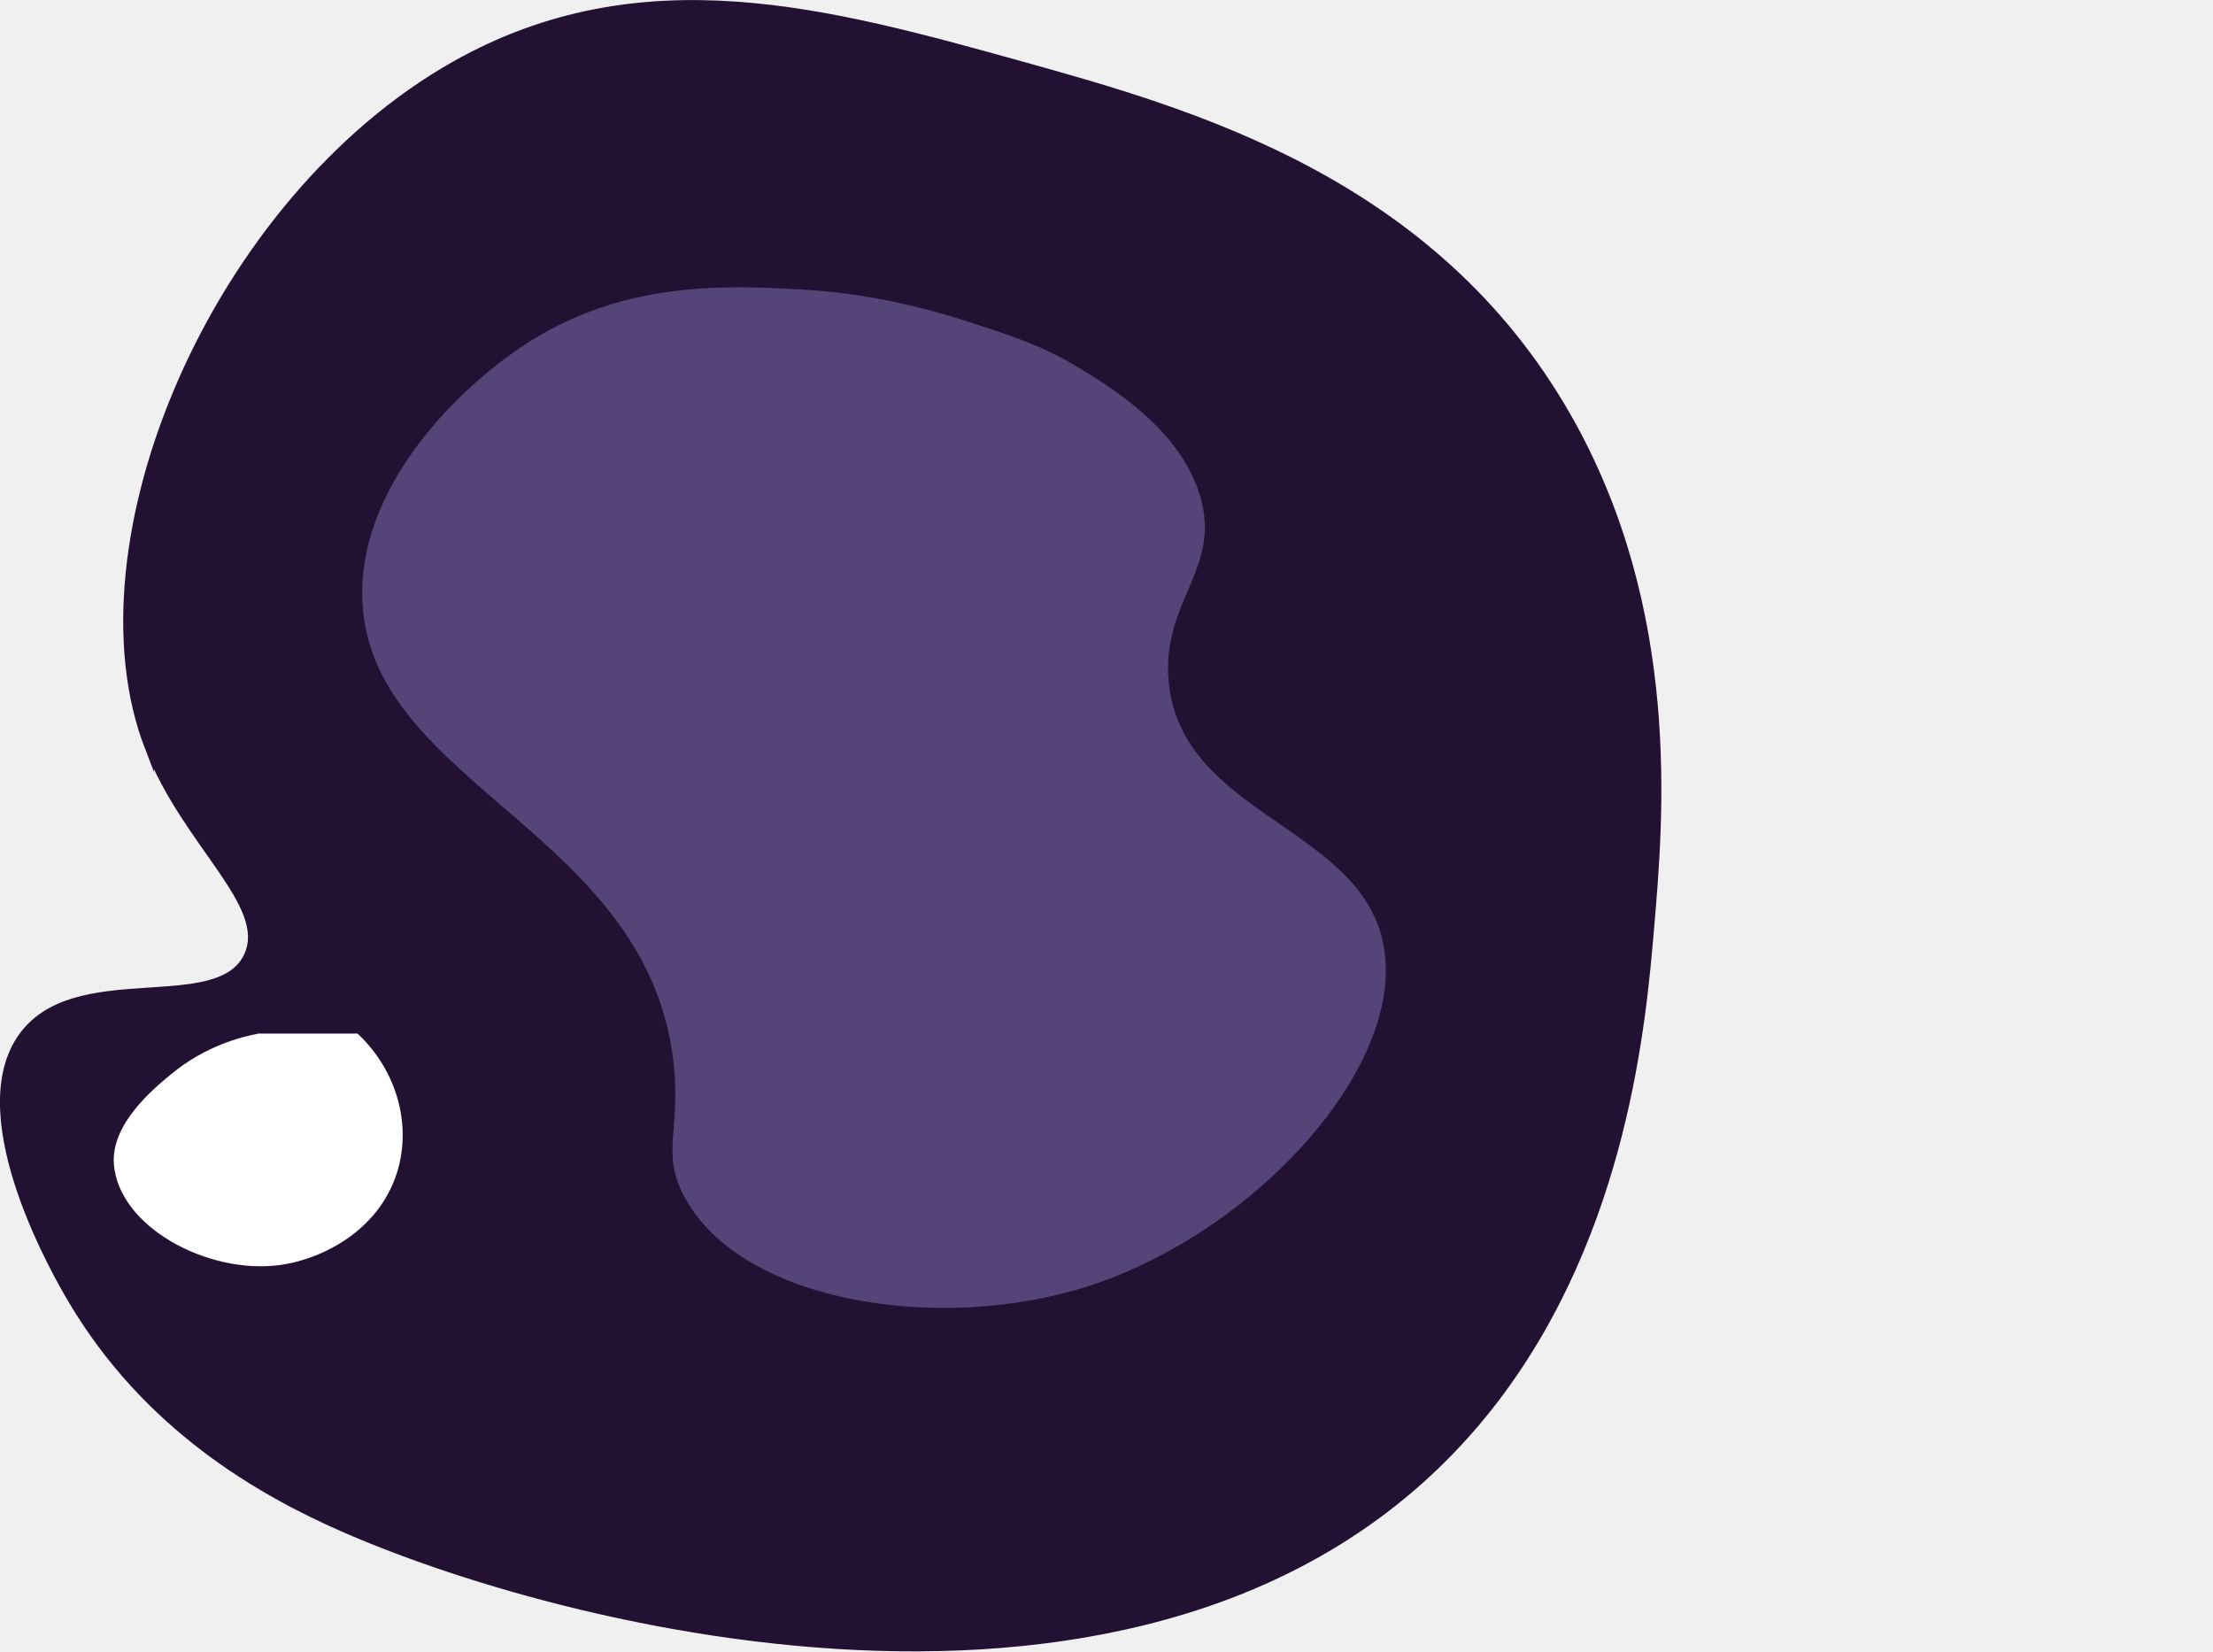
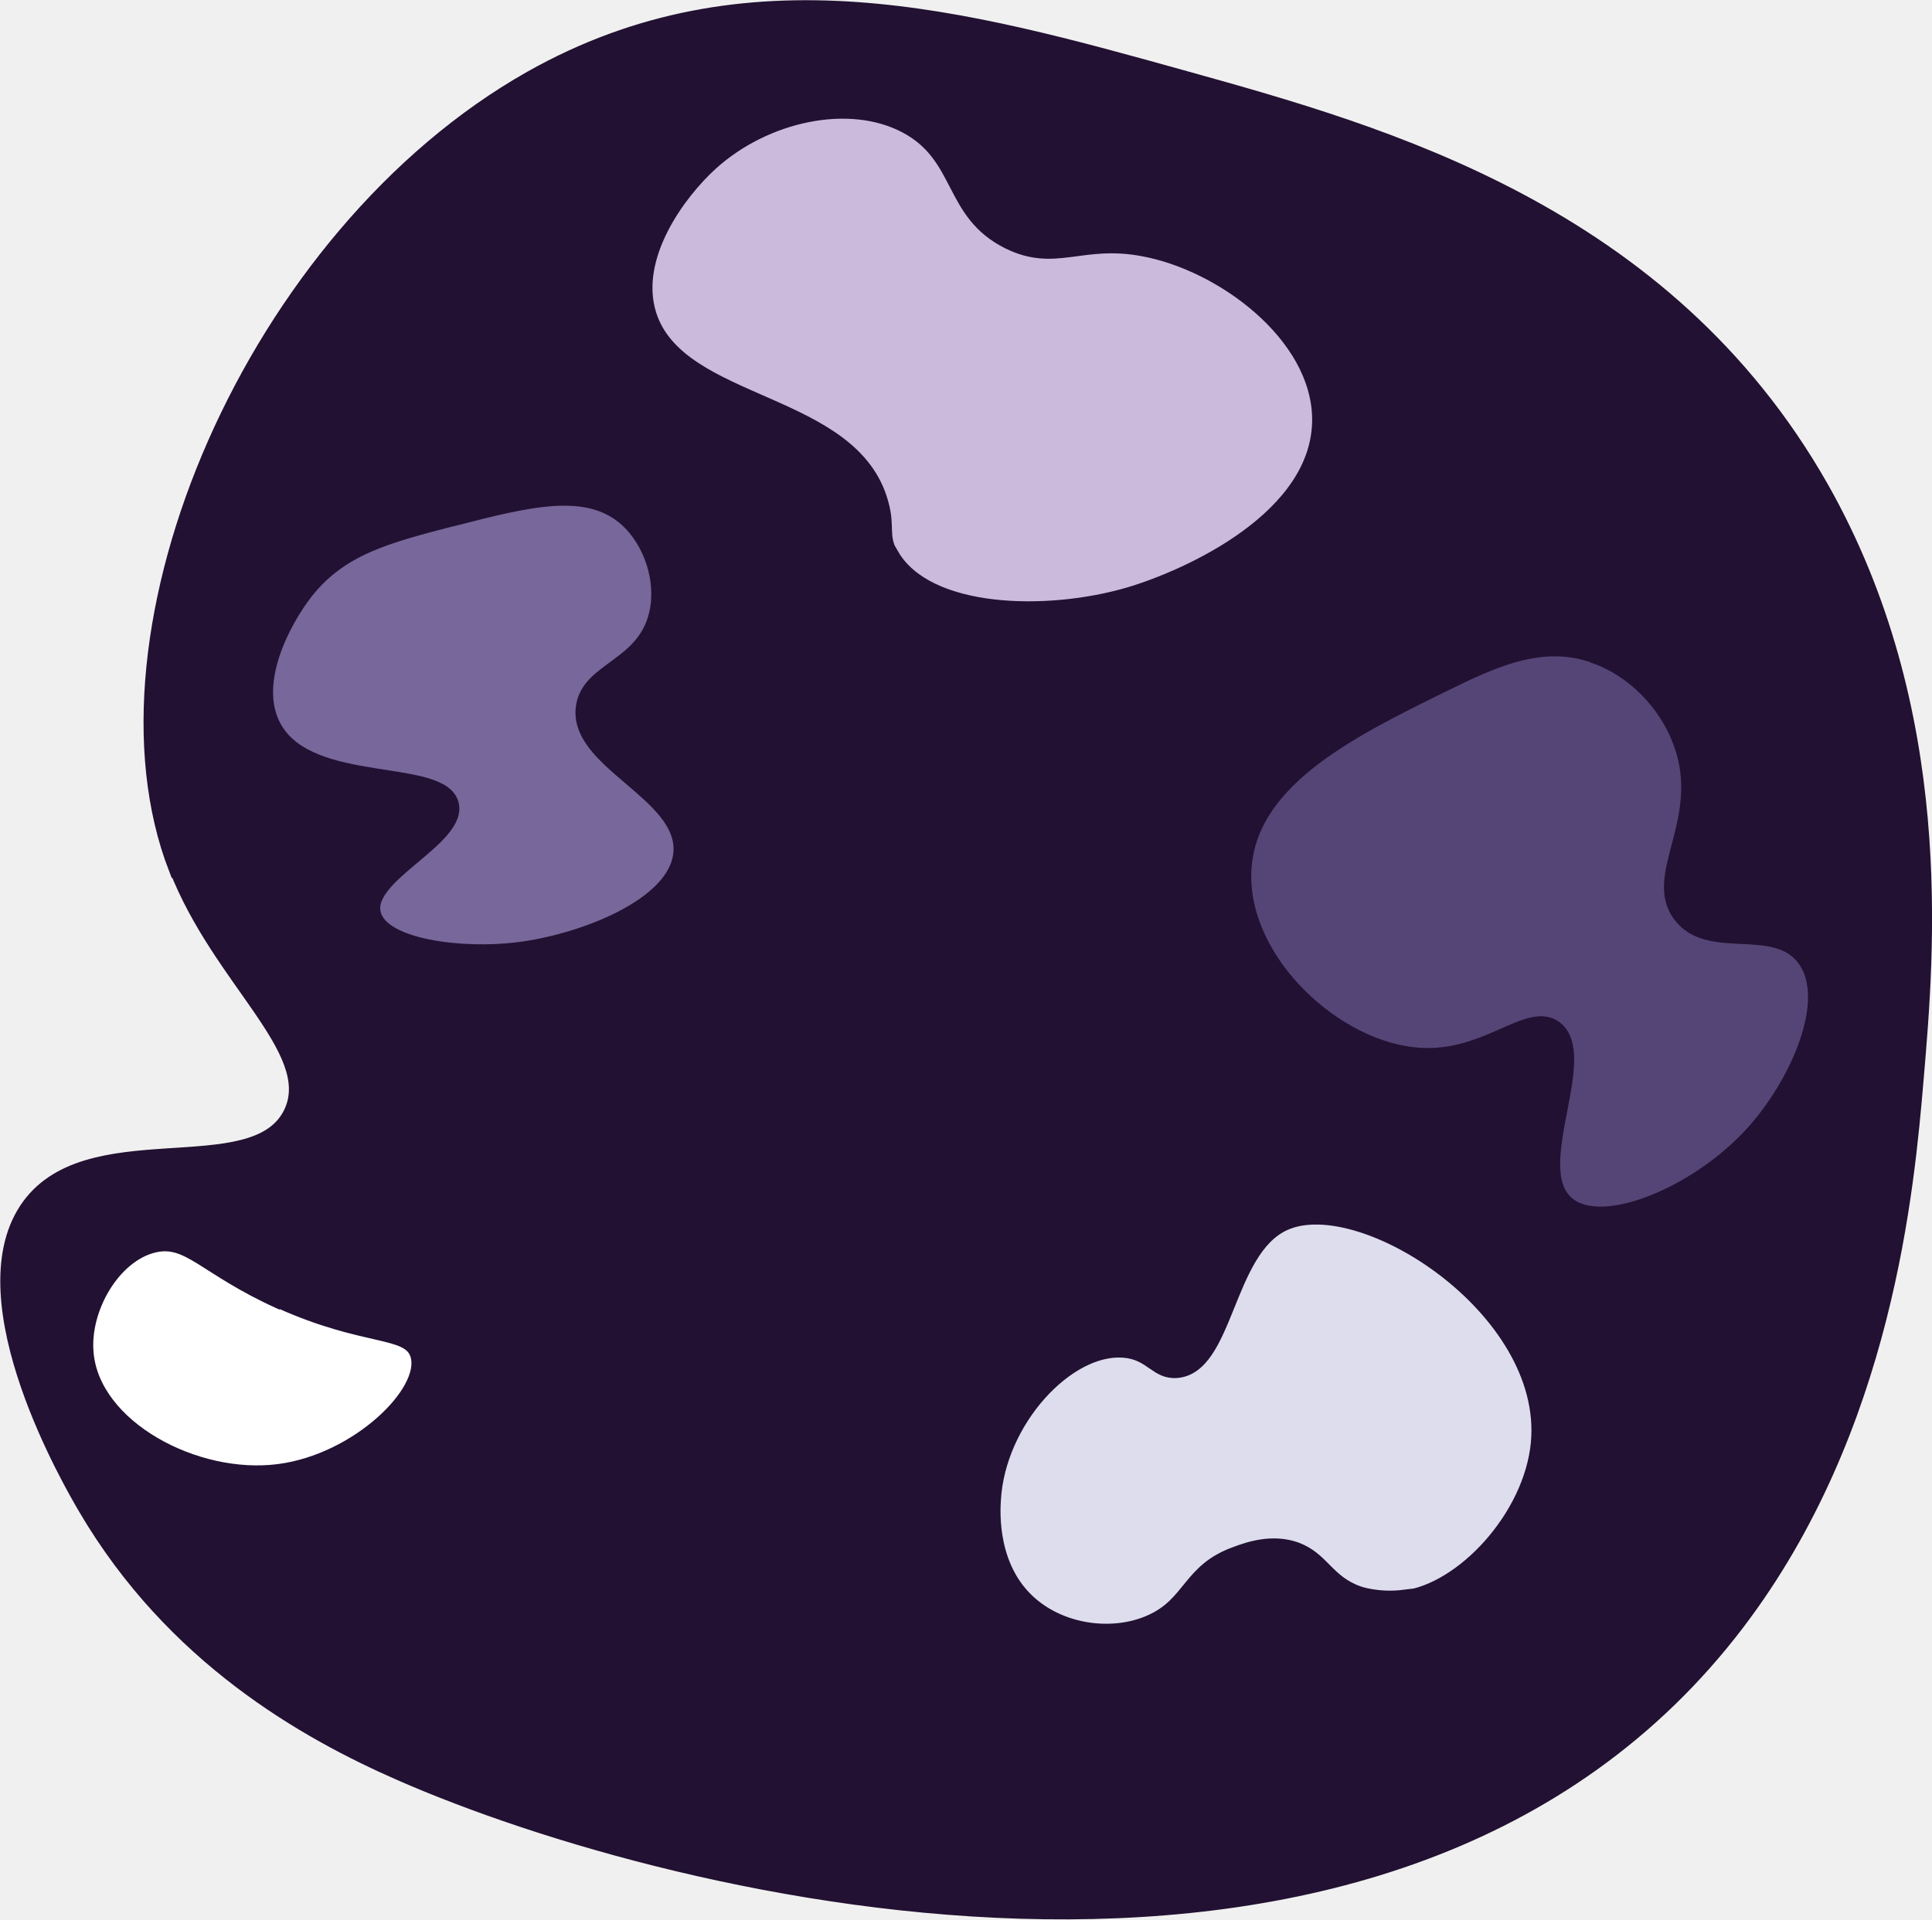
- <svg xmlns="http://www.w3.org/2000/svg" id="Layer_1" data-name="Layer 1" viewBox="0 0 60.72 45.3">
+ <svg xmlns="http://www.w3.org/2000/svg" id="Layer_1" data-name="Layer 1" viewBox="0 0 47.61 47.31">
  <defs>
    <style>
      .cls-1 {
-         fill: #547;
+         fill: #dde;
      }

-       .cls-1, .cls-2, .cls-3 {
+       .cls-1, .cls-2, .cls-3, .cls-4, .cls-5, .cls-6 {
        stroke: #221132;
        stroke-miterlimit: 10;
        stroke-width: .25px;
      }

      .cls-2 {
-         fill: #fff;
+         fill: #cbbadb;
      }

      .cls-3 {
+         fill: #554577;
+       }
+ 
+       .cls-4 {
        fill: #221132;
+       }
+ 
+       .cls-5 {
+         fill: #77679a;
+       }
+ 
+       .cls-6 {
+         fill: #fff;
      }
    </style>
  </defs>
-   <path class="cls-3" d="M4.1,20.51C1.93,14.9,5.92,5.51,12.49,1.8c5.12-2.89,10.24-1.46,15.5,0,4.67,1.3,11.32,3.16,15.02,9.68,3,5.29,2.51,10.94,2.25,13.98-.22,2.58-.72,8.26-4.24,12.89-8.08,10.61-25.08,6.41-31.6,3.55-2.25-.99-5.38-2.76-7.45-6.28-.33-.56-2.85-4.87-1.4-7.09,1.42-2.16,5.45-.54,6.25-2.31.64-1.42-1.69-3.07-2.72-5.72h0Z" />
-   <path class="cls-2" d="M7.08,28.23c-.52.1-1.52.36-2.46,1.14-.47.39-1.71,1.39-1.62,2.58.14,1.8,2.65,3.15,4.69,2.88,1.25-.17,2.91-1.03,3.37-2.79.35-1.35-.12-2.82-1.2-3.81h-2.77Z" />
-   <path class="cls-1" d="M26.93,8.81c-.86-.28-2.69-.87-4.9-.99-1.94-.11-4.78-.27-7.46,1.38-1.97,1.21-4.92,4.06-4.75,7.34.27,5.12,7.95,6.39,8.55,12.76.16,1.74-.34,2.32.26,3.52,1.53,3.02,7.07,3.91,11.22,2.6,4.67-1.48,8.98-6.2,8.21-9.63-.72-3.23-5.55-3.55-5.87-7.11-.2-2.18,1.52-3.08.83-5.2-.6-1.84-2.5-2.98-3.39-3.52-.93-.56-1.7-.82-2.71-1.15Z" />
+   <path class="cls-4" d="M4.28,21.42C2.02,15.56,6.19,5.76,13.05,1.88c5.35-3.02,10.7-1.53,16.19,0,4.88,1.36,11.82,3.3,15.69,10.11,3.13,5.53,2.62,11.43,2.35,14.6-.23,2.69-.75,8.63-4.43,13.46-8.44,11.08-26.2,6.7-33.01,3.71-2.35-1.03-5.62-2.88-7.78-6.56-.34-.58-2.98-5.09-1.46-7.41,1.48-2.26,5.69-.56,6.53-2.41.67-1.48-1.77-3.21-2.84-5.97Z" />
+   <path class="cls-6" d="M6.86,32.13c-1.85-.84-2.23-1.58-3.06-1.38-.96.23-1.71,1.51-1.62,2.58.14,1.8,2.65,3.15,4.69,2.88,1.92-.25,3.62-1.93,3.37-2.79-.18-.62-1.24-.34-3.37-1.3Z" />
+   <path class="cls-5" d="M11.18,12.84c-1.62.42-2.76.71-3.61,1.8-.54.7-1.34,2.2-.77,3.25.85,1.58,4.12.89,4.38,1.92.22.9-2.15,1.8-1.92,2.7.19.76,2.1,1.01,3.49.84,1.56-.19,3.87-1.07,3.97-2.34.11-1.43-2.63-2.2-2.4-3.61.15-.96,1.51-1.01,1.8-2.28.19-.8-.13-1.75-.72-2.28-.94-.84-2.38-.47-4.21,0Z" />
+   <path class="cls-2" d="M22.02,13.65c.84,1.47,3.78,1.54,5.79.95,1.48-.44,4.67-1.89,4.65-4.28-.02-2.03-2.37-3.78-4.31-4.13-1.51-.28-2.14.4-3.32-.18-1.47-.73-1.14-2.11-2.52-2.85-1.38-.74-3.44-.29-4.76.91-.78.71-1.94,2.27-1.5,3.67.72,2.27,5.01,2.02,5.72,4.66.17.61-.02.79.24,1.26Z" />
+   <path class="cls-3" d="M39.25,16.21c-1.27-.44-2.45.12-3.67.72-2.34,1.15-4.84,2.39-4.87,4.63-.03,2.16,2.26,4.26,4.27,4.39,1.66.11,2.67-1.16,3.37-.66.97.71-.69,3.47.3,4.33.84.73,3.18-.26,4.51-1.74,1.06-1.17,1.99-3.22,1.26-4.21-.7-.95-2.33-.1-3.06-1.08-.77-1.02.7-2.38,0-4.27-.35-.96-1.16-1.78-2.1-2.1Z" />
+   <path class="cls-1" d="M34.58,39.33c1.41-.16,3.1-1.95,3.27-3.77.3-3.26-4.31-6.19-6.17-5.36-1.43.64-1.39,3.54-2.68,3.64-.53.04-.65-.45-1.31-.5-1.35-.11-3.04,1.7-3.15,3.63-.02.32-.09,1.68.9,2.53.8.69,2.02.82,2.89.43.98-.43.93-1.26,2.1-1.68.32-.12.92-.33,1.53-.11.67.25.77.81,1.53,1.08,0,0,.46.17,1.11.09Z" />
</svg>
